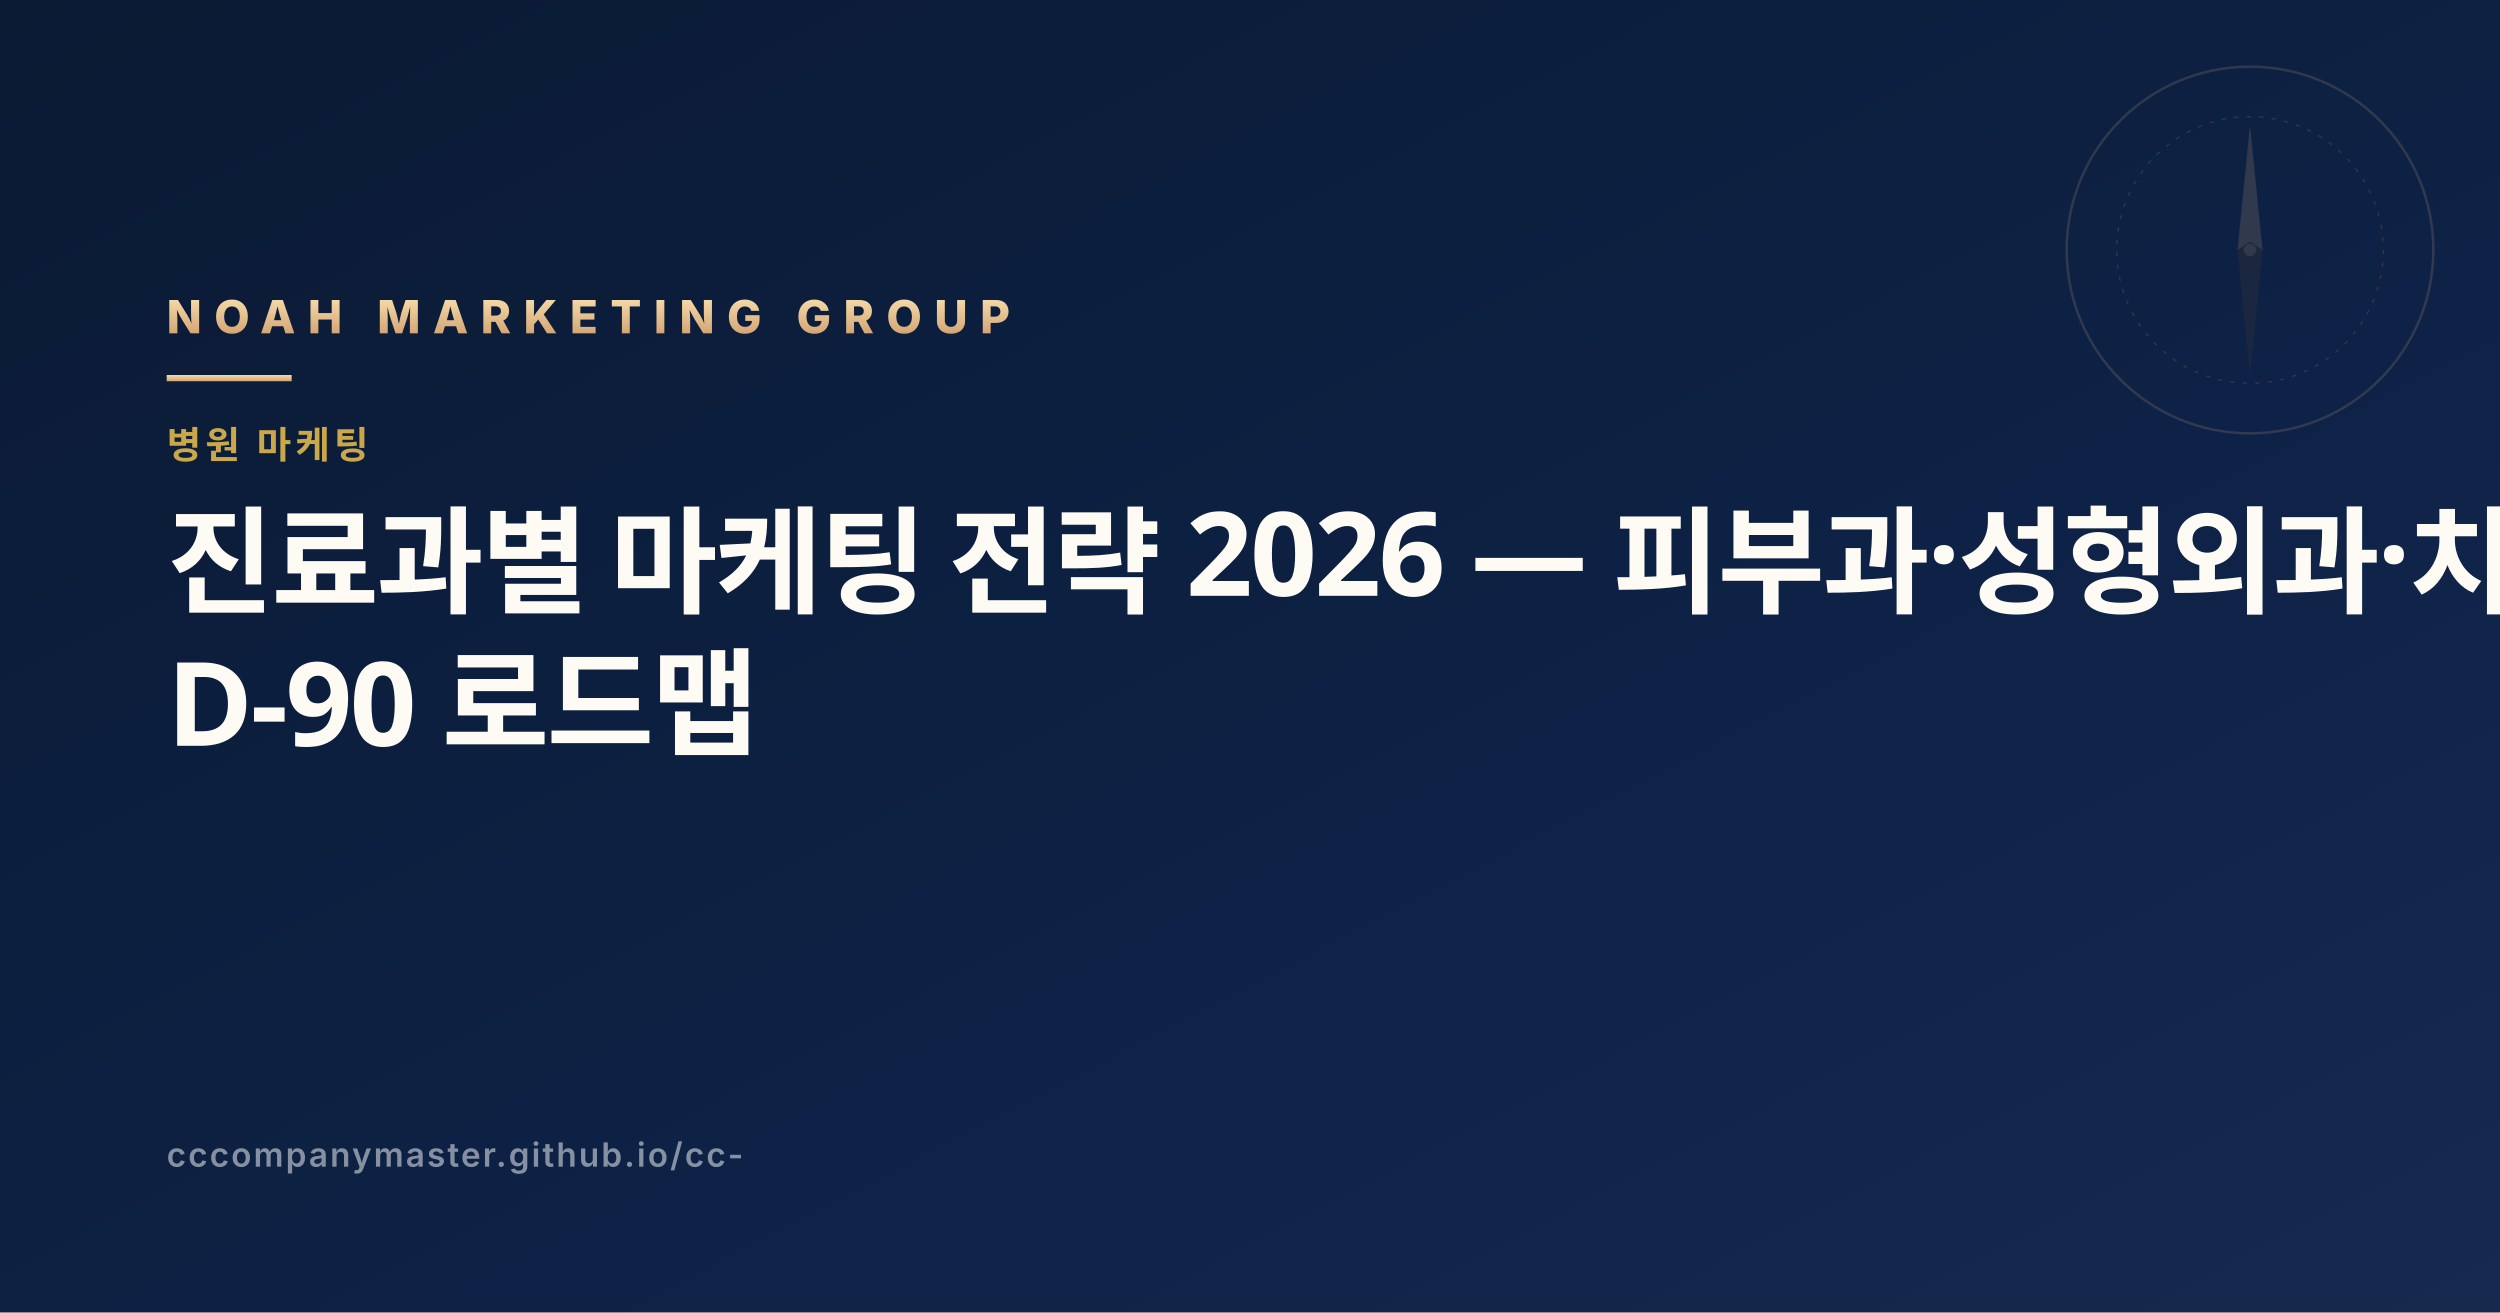
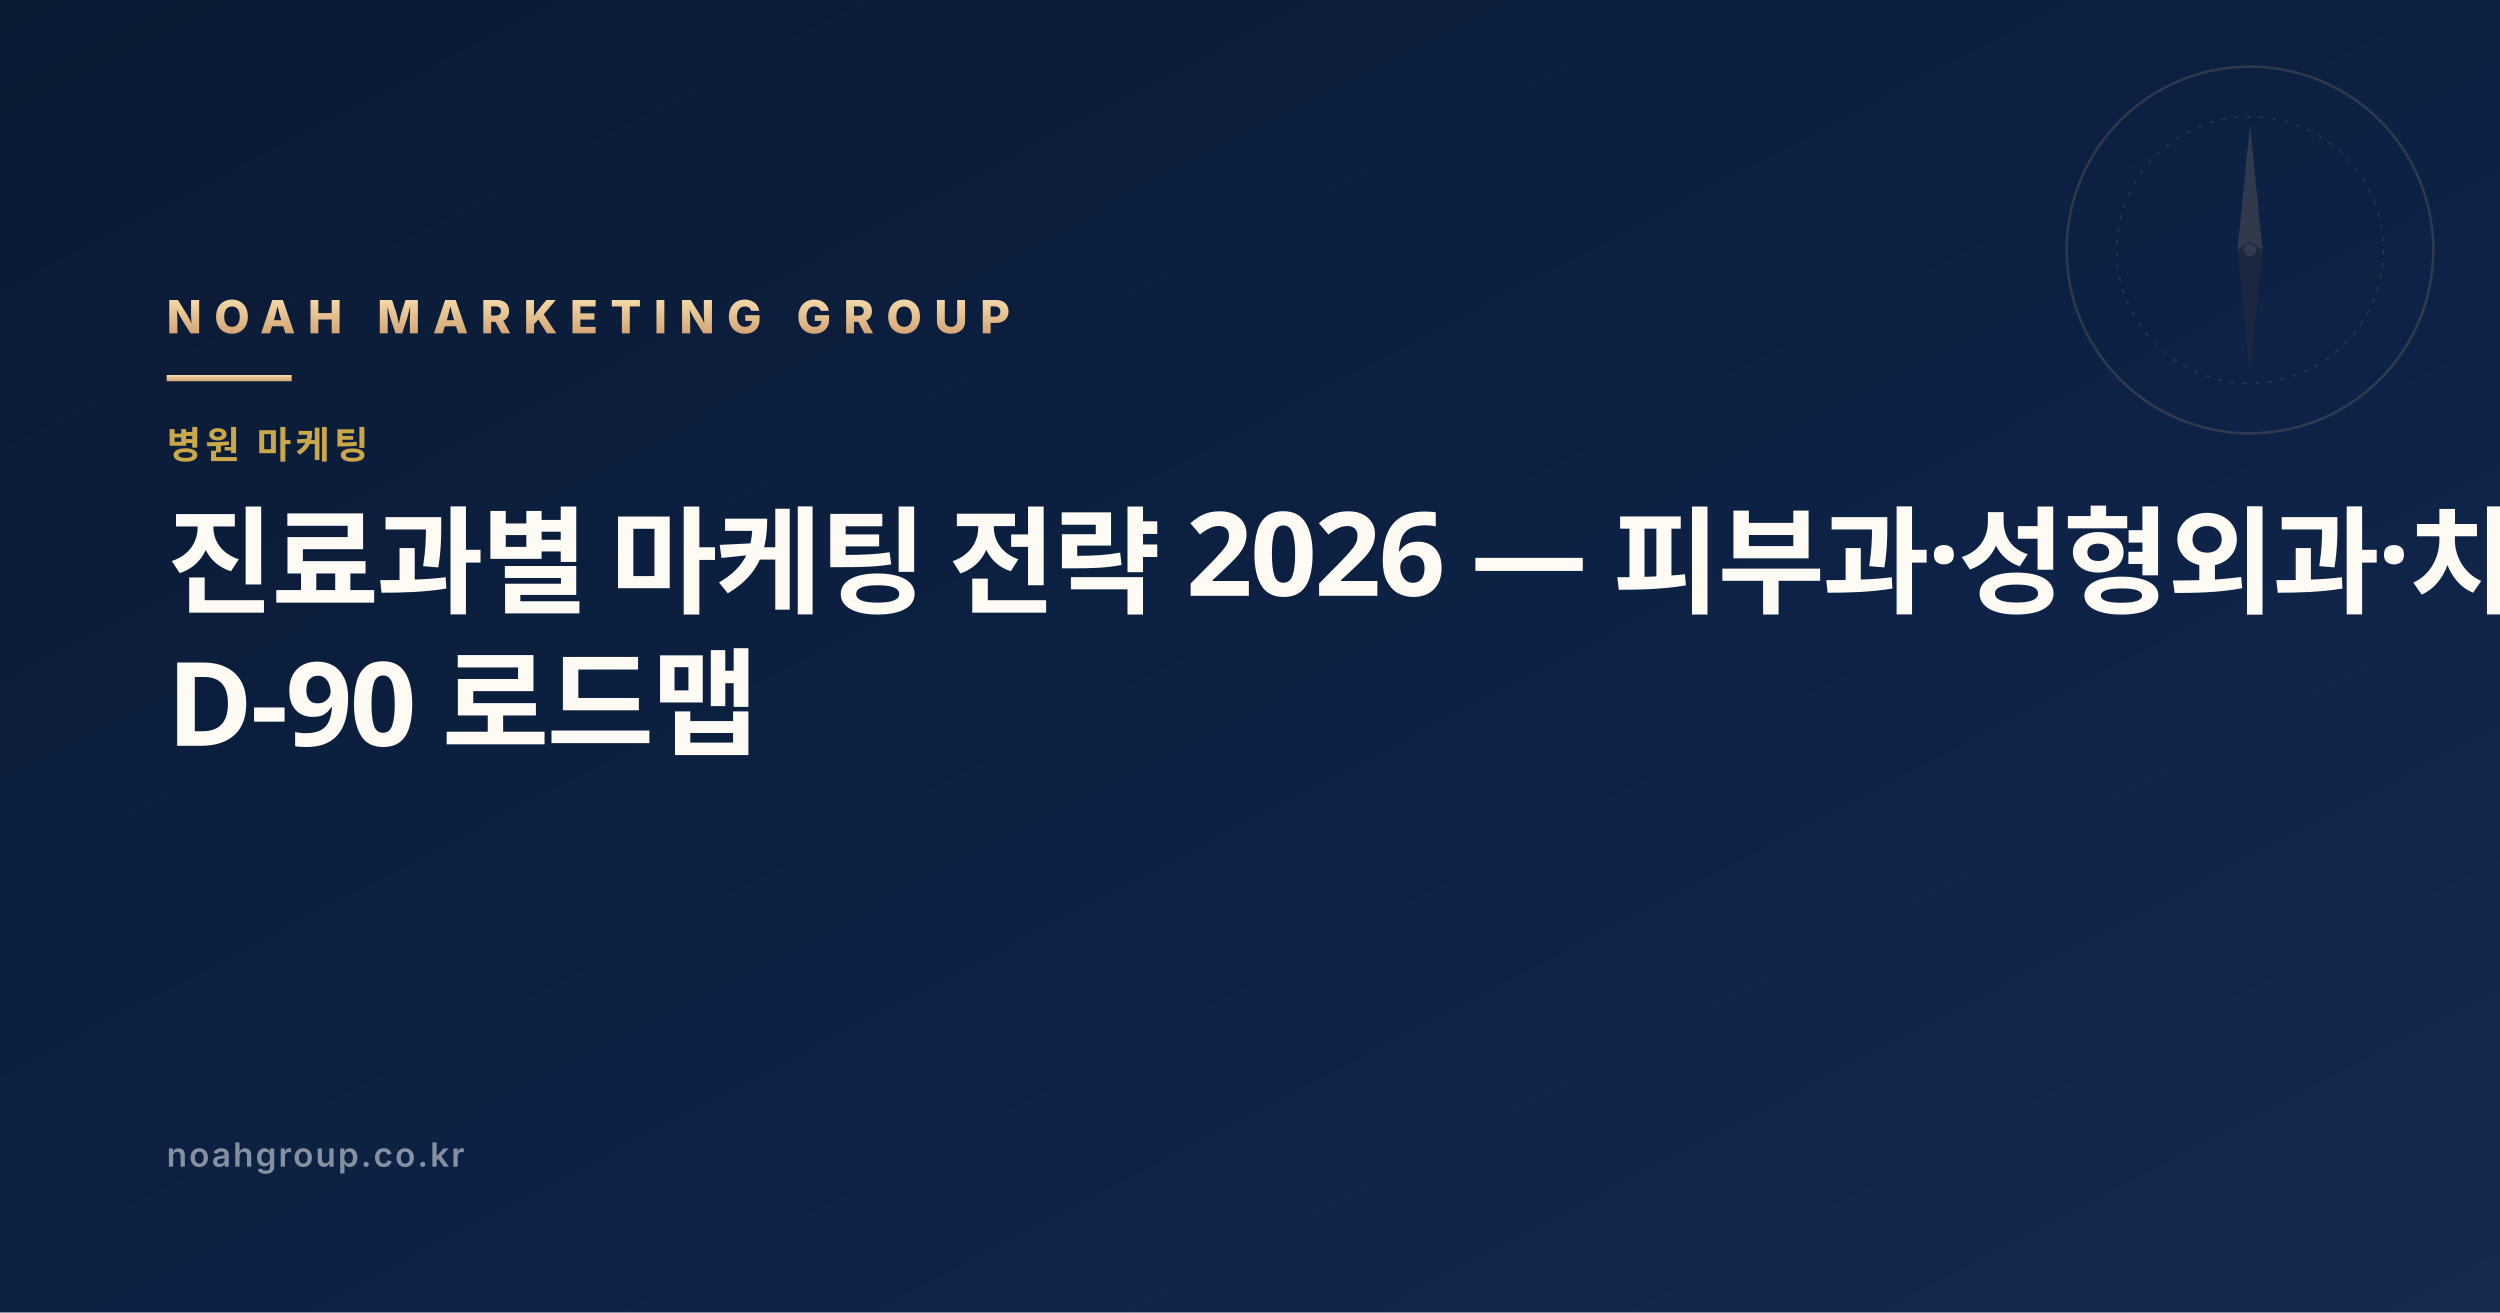
<svg xmlns="http://www.w3.org/2000/svg" viewBox="0 0 1200 630">
  <defs>
    <linearGradient id="bg" x1="0" y1="0" x2="1" y2="1">
      <stop offset="0%" stop-color="#0B1A33" />
      <stop offset="60%" stop-color="#0d2246" />
      <stop offset="100%" stop-color="#162a4f" />
    </linearGradient>
    <linearGradient id="gold" x1="0" y1="0" x2="0" y2="1">
      <stop offset="0%" stop-color="#f4d9a8" />
      <stop offset="100%" stop-color="#D4A574" />
    </linearGradient>
  </defs>
  <rect width="1200" height="630" fill="url(#bg)" />
  <g opacity="0.18">
    <circle cx="1080" cy="120" r="88" stroke="#D4A574" stroke-width="1.2" fill="none" />
    <circle cx="1080" cy="120" r="64" stroke="#D4A574" stroke-width="0.6" fill="none" stroke-dasharray="2 4" />
    <path d="M1080 60 L1086 120 L1080 124 L1074 120 Z" fill="#D4A574" />
    <path d="M1080 180 L1074 120 L1080 116 L1086 120 Z" fill="#5a3f27" />
    <circle cx="1080" cy="120" r="3" fill="#D4A574" />
  </g>
  <text x="80" y="160" font-family="'Inter',sans-serif" font-weight="800" font-size="22" fill="url(#gold)" letter-spacing="6">NOAH MARKETING GROUP</text>
  <rect x="80" y="180" width="60" height="3" fill="url(#gold)" />
  <text x="80" y="220" font-family="'Inter',sans-serif" font-weight="700" font-size="18" fill="#caa84a" letter-spacing="2">병원 마케팅</text>
  <text x="80" y="290" font-family="'Pretendard',sans-serif" font-weight="800" font-size="56" fill="#fefbf5" letter-spacing="-1.2">진료과별 마케팅 전략 2026 — 피부과·성형외과·치과·한의원·동물병원</text>
  <text x="80" y="358" font-family="'Pretendard',sans-serif" font-weight="800" font-size="56" fill="#fefbf5" letter-spacing="-1.2">D-90 로드맵</text>
-   <text x="80" y="560" font-family="'Inter',sans-serif" font-weight="600" font-size="16" fill="rgba(255,255,255,0.5)" letter-spacing="1">cccompanymaster.github.io/cc-</text>
+   <text x="80" y="560" font-family="'Inter',sans-serif" font-weight="600" font-size="16" fill="rgba(255,255,255,0.5)" letter-spacing="1">noahgroup.co.kr</text>
</svg>
